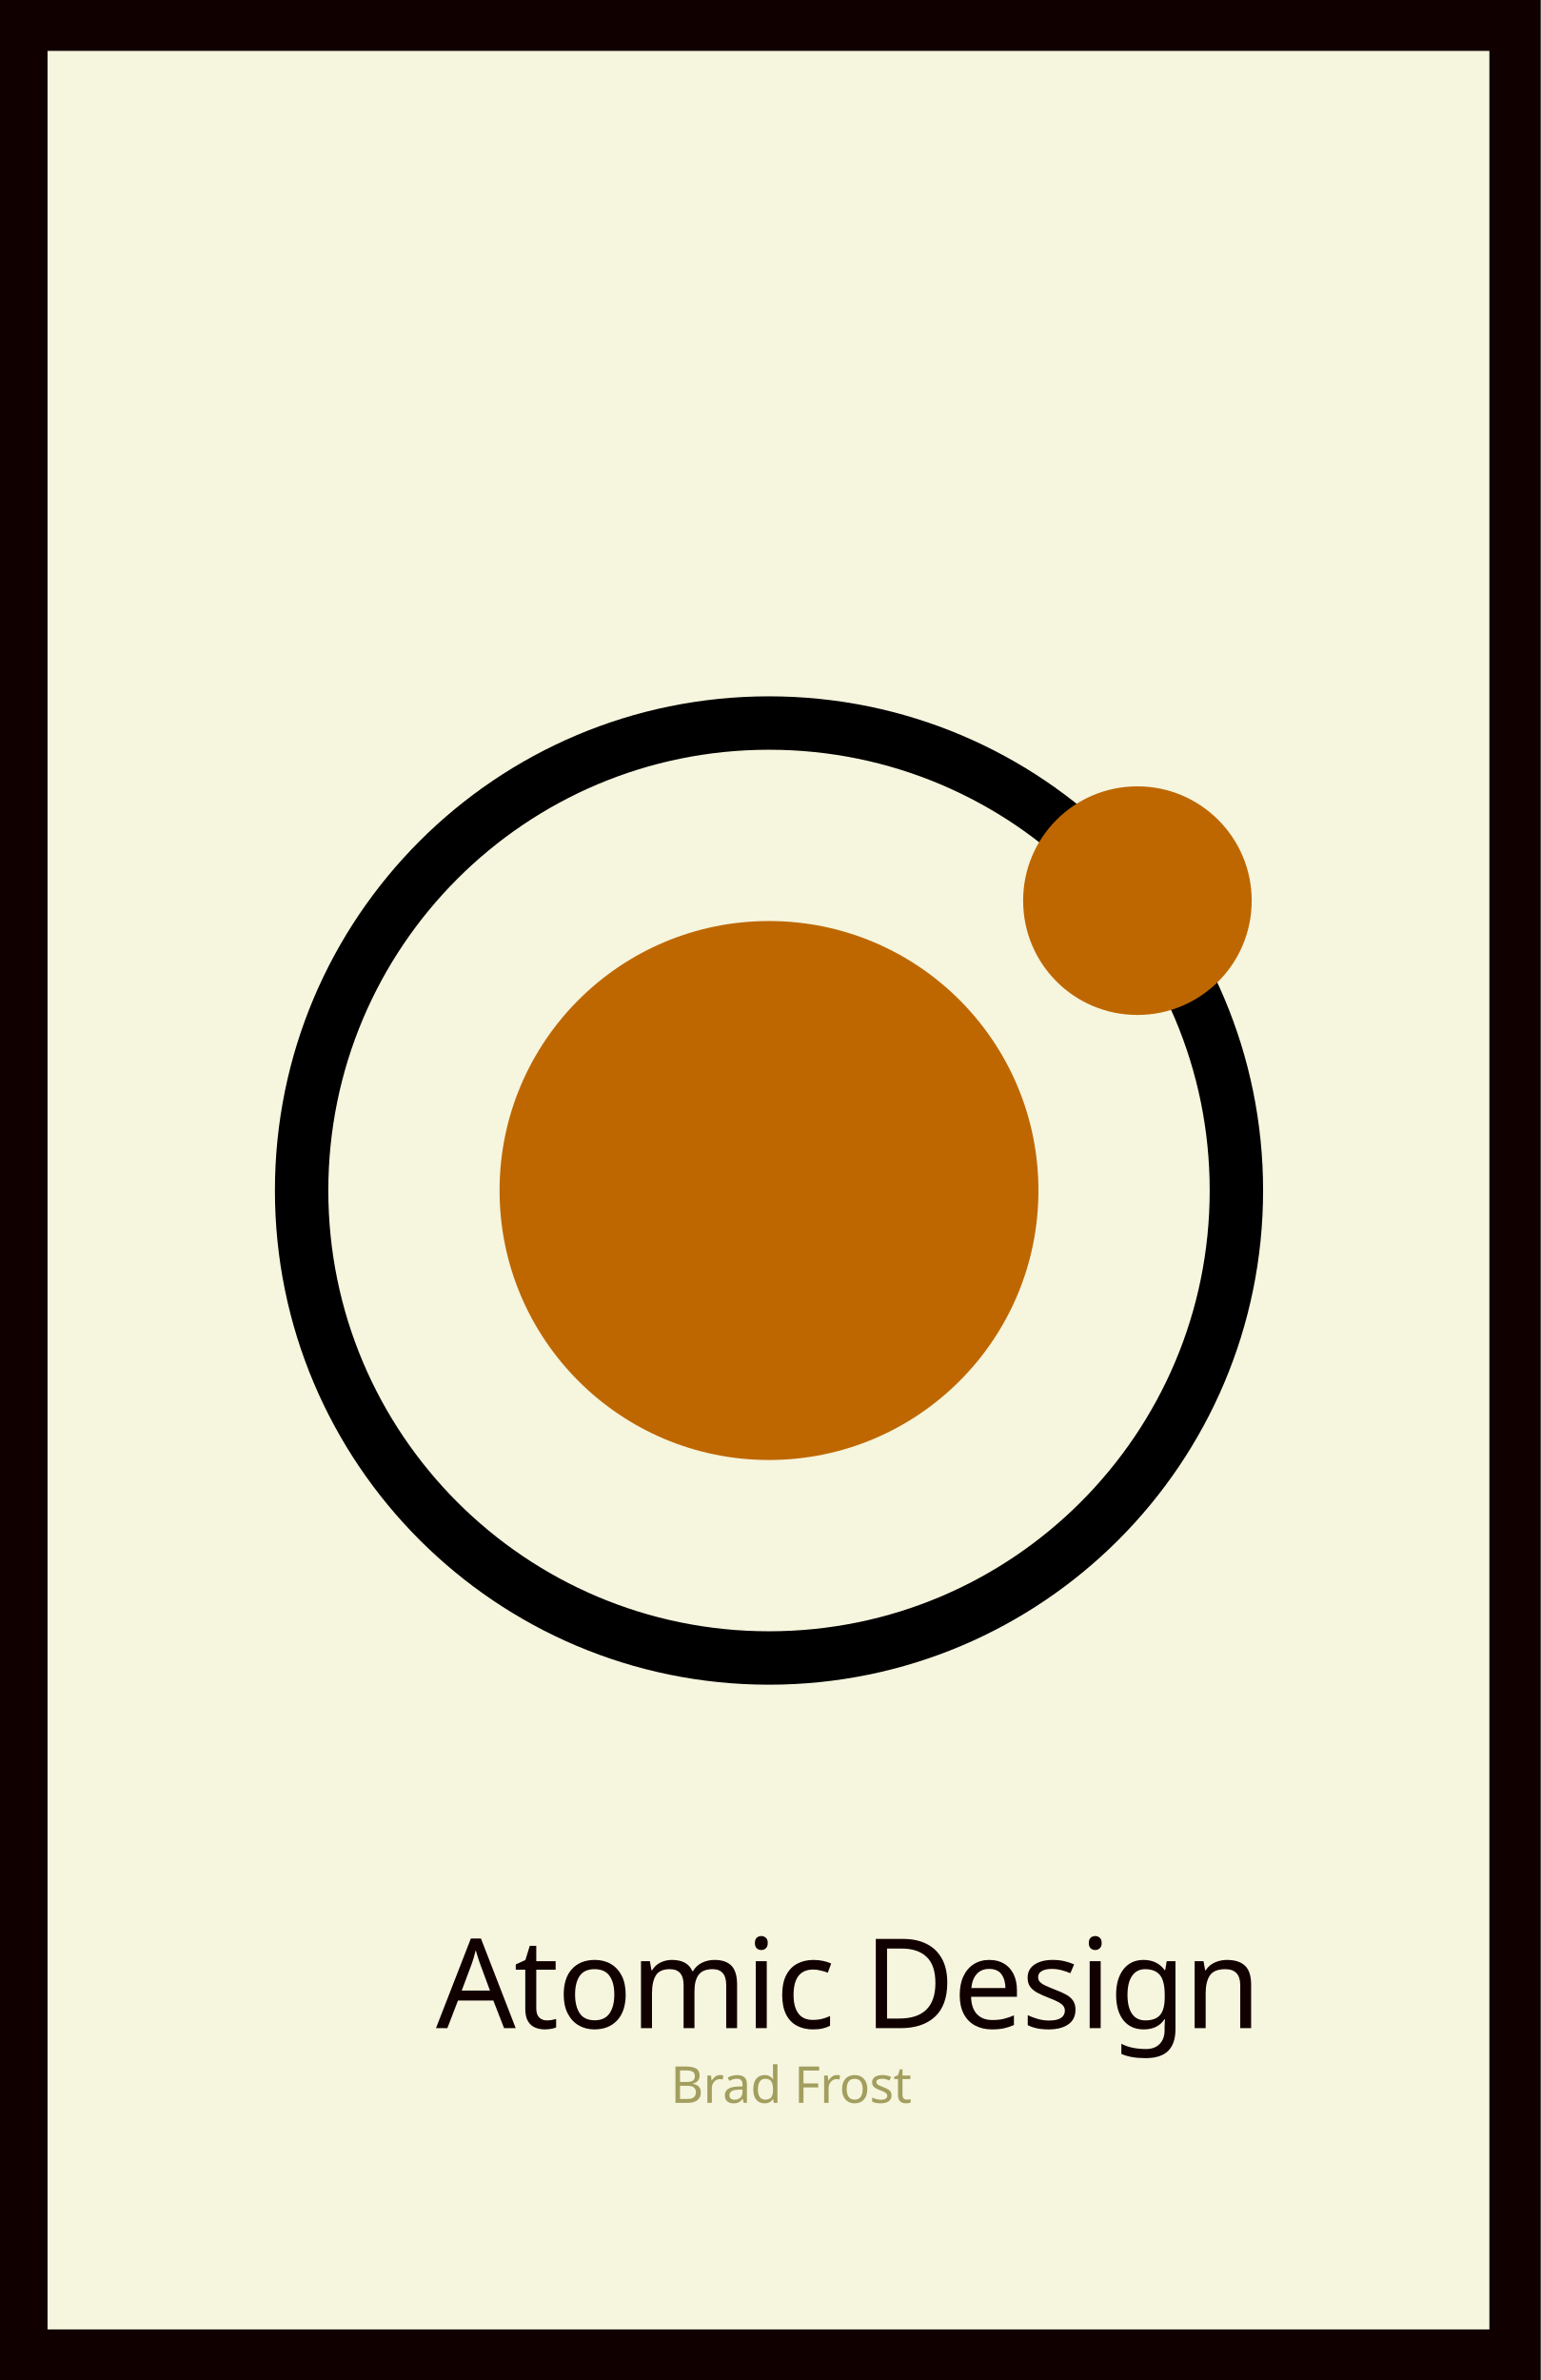
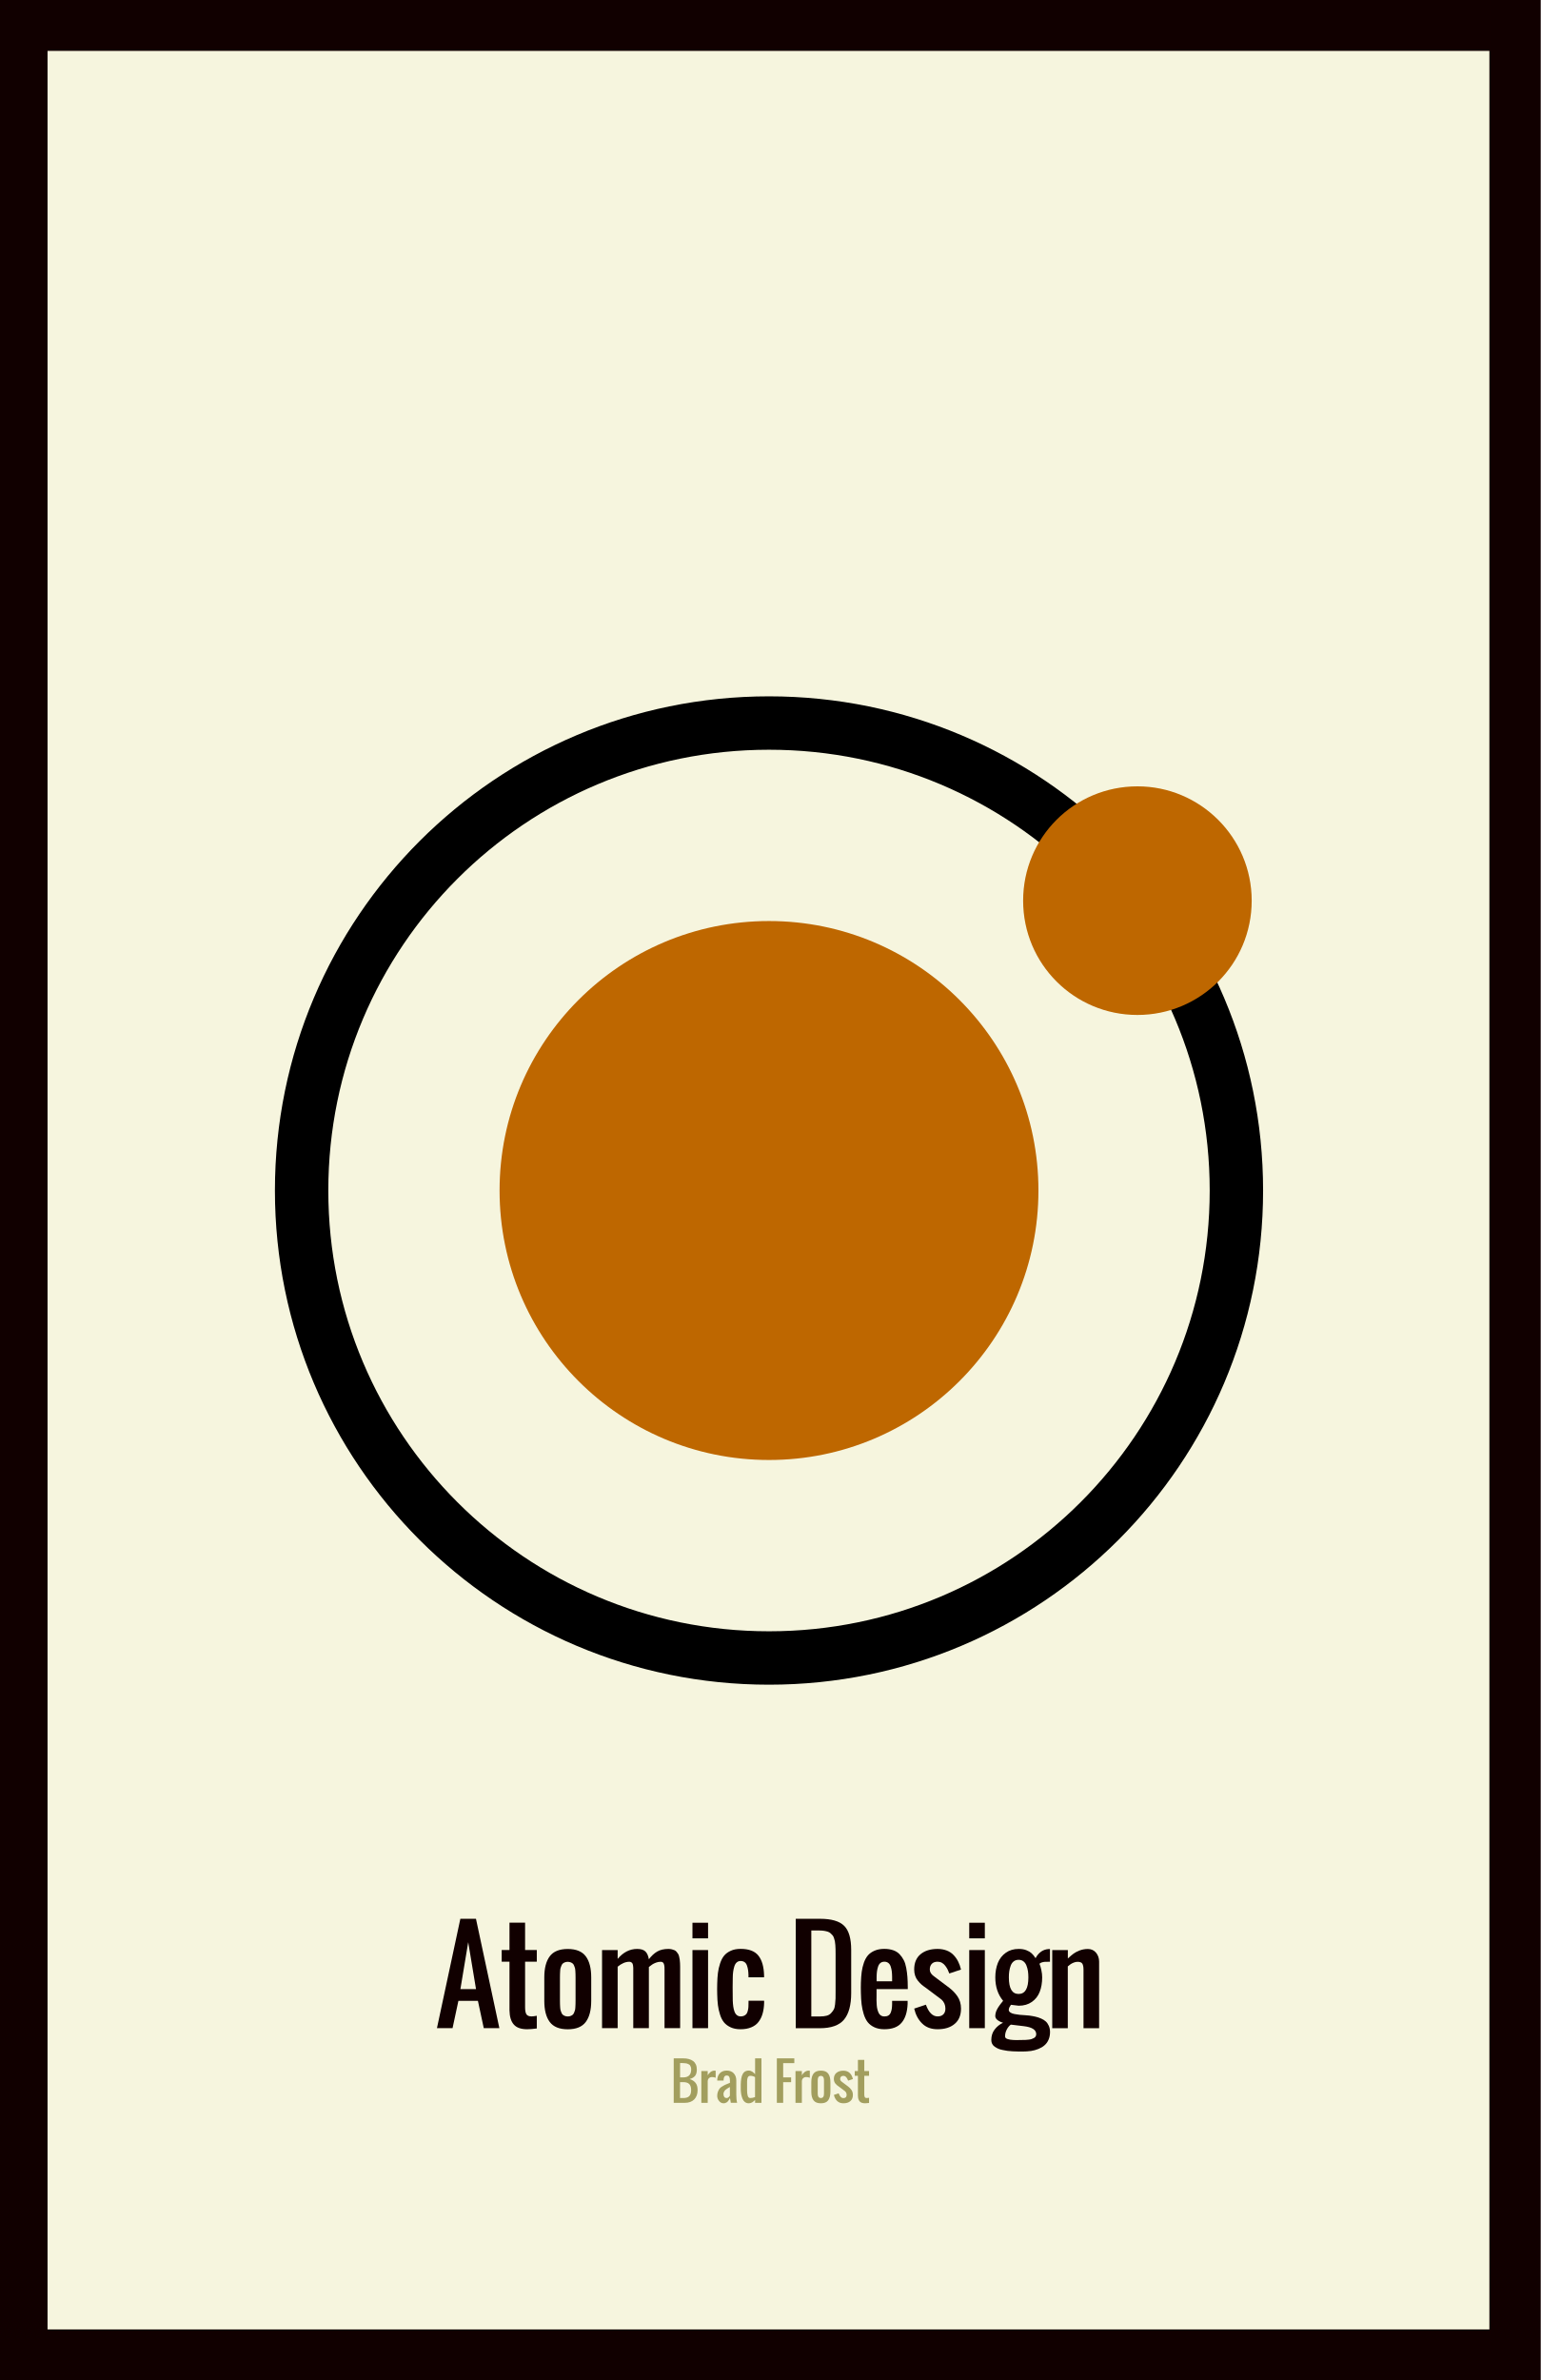
- <svg xmlns="http://www.w3.org/2000/svg" version="1.1" x="0px" y="0px" viewBox="0 0 3000 4635" style="enable-background:new 0 0 3000 4635;" xml:space="preserve">
+ <svg xmlns="http://www.w3.org/2000/svg" version="1.1" id="Layer_1" x="0px" y="0px" viewBox="0 0 3000 4635" style="enable-background:new 0 0 3000 4635;" xml:space="preserve">
  <style type="text/css">
	.st0{fill:#F6F5DE;stroke:#110000;stroke-width:100;stroke-miterlimit:10;}
	.st1{fill:none;stroke:#000000;stroke-width:104;stroke-miterlimit:10;}
	.st2{fill:#BE6700;}
- 	.st3{fill:#110000;}
- 	.st4{font-family:'Oswald-Regular';}
- 	.st5{font-size:243.379px;}
- 	.st6{letter-spacing:-4;}
- 	.st7{fill:#A29E5E;}
- 	.st8{font-size:99px;}
- 	.st9{letter-spacing:-1;}
+ 	.st3{enable-background:new    ;}
+ 	.st4{fill:#110000;}
+ 	.st5{fill:#A29E5E;}
</style>
  <g id="Layer_4">
    <rect x="42.6" y="49.1" class="st0" width="2908.5" height="4537.4" />
  </g>
  <g id="atom_1_">
    <g id="atom">
      <g>
        <g>
          <circle class="st1" cx="1497.9" cy="2318.5" r="910.4" />
          <circle class="st2" cx="1497.9" cy="2318.5" r="524.8" />
        </g>
        <path class="st2" d="M2438.1,1754c0,123.2-99.4,222.6-222.6,222.6s-222.6-99.4-222.6-222.6s99.4-222.6,222.6-222.6     C2337.7,1531.3,2438.1,1630.7,2438.1,1754z" />
      </g>
    </g>
  </g>
  <g id="title">
-     <text transform="matrix(1 0 0 1 849.2393 3949.784)" class="st3 st4 st5 st6">Atomic Design</text>
-     <text transform="matrix(1 0 0 1 1306.074 4095.204)" class="st7 st4 st8 st9">Brad Frost</text>
+     <g class="st3">
+       <path class="st4" d="M851.1,3949.8l45.6-213h30.4l45.6,213h-30.4l-11.4-53.2h-38l-11.4,53.2H851.1z M896.8,3873.7h30.4l-15.2-91.3    L896.8,3873.7z" />
+       <path class="st4" d="M1026.9,3951.9c-12,0-20.7-3-26.1-9.2c-5.4-6.1-8.2-15.3-8.4-27.7v-94.6h-15.2v-22.8h15.2v-53.2h30.4v53.2    h22.8v22.8h-22.8v88.8c0,6.1,0.8,10.6,2.5,13.4c1.7,2.9,5,4.3,10.1,4.3c2.2,0,5.6-0.4,10.2-1.2v24.7    C1038.1,3951.4,1031.8,3951.9,1026.9,3951.9z" />
+       <path class="st4" d="M1141,3937.7c-7.1,9.5-18.7,14.3-35.1,14.3c-16.3,0-28-4.8-35.1-14.3c-7.1-9.5-10.6-23.2-10.6-41.1v-45.6    c0-17.9,3.5-31.6,10.6-41.1c7.1-9.5,18.7-14.3,35.1-14.3c16.3,0,28,4.8,35.1,14.3c7.1,9.5,10.6,23.2,10.6,41.1v45.6    C1151.6,3914.5,1148.1,3928.2,1141,3937.7z M1100.3,3926c1.6,0.6,3.5,1,5.6,1s4-0.3,5.6-1c1.6-0.6,3-1.4,4-2.3    c1.1-0.9,2-2.3,2.7-4c0.7-1.8,1.3-3.3,1.7-4.7c0.4-1.3,0.7-3.3,0.8-5.8c0.2-2.5,0.3-4.5,0.3-6c0-1.5,0.1-3.7,0.1-6.6v-45.6    c0-2.9,0-5.1-0.1-6.6c0-1.5-0.1-3.5-0.3-6c-0.2-2.5-0.4-4.5-0.8-5.8c-0.4-1.3-1-2.9-1.7-4.7c-0.7-1.8-1.6-3.1-2.7-4    c-1.1-0.9-2.4-1.7-4-2.3c-1.6-0.6-3.5-1-5.6-1s-4,0.3-5.6,1c-1.6,0.6-3,1.4-4,2.3c-1.1,0.9-2,2.3-2.7,4c-0.7,1.8-1.3,3.3-1.7,4.7    c-0.4,1.3-0.7,3.3-0.8,5.8c-0.2,2.5-0.3,4.5-0.3,6c0,1.5-0.1,3.7-0.1,6.6v45.6c0,2.9,0,5.1,0.1,6.6c0,1.5,0.1,3.5,0.3,6    c0.2,2.5,0.4,4.5,0.8,5.8c0.4,1.3,1,2.9,1.7,4.7c0.7,1.8,1.6,3.1,2.7,4C1097.4,3924.6,1098.7,3925.4,1100.3,3926z" />
+       <path class="st4" d="M1172.7,3949.8v-152.1h30.4v17.2c10.9-12.9,23.5-19.4,37.9-19.4c7.3,0,12.6,1.6,16,4.8    c3.4,3.2,5.7,8.3,6.9,15.3c5-6.6,10.4-11.6,16.2-15c5.8-3.4,13.1-5.1,21.9-5.1c2.5,0,4.8,0.3,6.8,0.8c2,0.5,3.8,1.1,5.3,1.8    c1.5,0.7,2.8,1.8,4,3.3c1.1,1.5,2.1,2.8,2.9,4c0.8,1.2,1.4,3,1.9,5.3c0.5,2.3,0.9,4.2,1.1,5.7c0.2,1.5,0.4,3.7,0.6,6.7    c0.2,2.9,0.2,5.2,0.2,6.9s0,4.2,0,7.5c0,0.7,0,1.3,0,1.7v110.6h-30.4v-111c0-0.4,0-1,0-1.9c0-2.6,0-4.6-0.1-6.1    c-0.1-1.4-0.3-3.1-0.8-4.9c-0.4-1.9-1.2-3.2-2.3-4.1c-1.1-0.9-2.6-1.3-4.4-1.3c-3.1,0-6.2,0.6-9.3,1.8c-3.1,1.2-5.5,2.4-7.2,3.6    c-1.7,1.1-3.8,2.8-6.4,4.8v119.1h-30.4v-110.4c0-0.5,0-1.2,0-2.1c0-2.2,0-3.9,0-5c0-1.1-0.1-2.6-0.4-4.3c-0.3-1.8-0.7-3.1-1.1-4    c-0.5-0.9-1.2-1.7-2.3-2.4c-1-0.7-2.3-1.1-3.8-1.1c-7.4,0-15.1,3.2-22.8,9.6v119.7H1172.7z" />
+       <path class="st4" d="M1348.8,3774.9v-30.4h30.4v30.4H1348.8z M1348.8,3949.8v-152.1h30.4v152.1H1348.8z" />
+       <path class="st4" d="M1442.5,3951.9c-7.4,0-13.8-1.2-19.2-3.7c-5.4-2.5-9.8-5.7-13-9.6c-3.2-4-5.9-9-7.8-15.2    c-2-6.1-3.3-12.3-4.1-18.4c-0.8-6.1-1.2-13.3-1.4-21.5c-0.2-6.6-0.2-13.2,0-19.8c0.2-8.1,0.6-15.2,1.4-21.4    c0.8-6.2,2.1-12.3,4.2-18.5c2-6.1,4.6-11.2,7.8-15.1c3.2-3.9,7.5-7.1,13-9.6c5.4-2.5,11.8-3.7,19.2-3.7c16,0,27.5,4.3,34.5,13    c7,8.6,10.7,21.4,11.2,38.4v4h-30.4v-4.3c-0.1-3.8-0.3-7.1-0.8-10c-0.4-2.9-1.1-5.7-2.1-8.6c-1-2.9-2.5-5.1-4.6-6.6    c-2.1-1.5-4.7-2.3-7.7-2.3c-3,0-5.5,0.9-7.6,2.7c-2.1,1.8-3.6,4.3-4.7,7.7s-1.8,6.8-2.3,10.3c-0.5,3.5-0.8,7.6-0.8,12.2    c-0.3,9.8-0.3,24.6,0,44.4c0.2,4.4,0.5,8.2,1,11.5c0.5,3.3,1.2,6.5,2.3,9.5c1.1,3.1,2.6,5.4,4.7,7.1c2.1,1.7,4.6,2.5,7.5,2.5    c2.7,0,5-0.5,7-1.5c1.9-1,3.4-2.3,4.5-3.8c1-1.5,1.8-3.5,2.4-6.1c0.6-2.5,1-4.9,1.1-7.1c0.2-2.2,0.2-4.9,0.2-8.3v-3.7h30.4v3.9    c-0.2,8-1.2,15.1-3,21.2c-1.7,6.1-4.4,11.5-7.9,16.1c-3.5,4.6-8.2,8.1-14,10.5C1457.4,3950.7,1450.5,3951.9,1442.5,3951.9z" />
+       <path class="st4" d="M1550,3949.8v-213h47.2c22.3,0,38,4.6,47.1,13.7c9.2,9.1,13.7,24.8,13.7,47.2v83.7c0,23.4-4.7,40.6-14,51.8    c-9.3,11.1-25,16.7-47.1,16.7H1550z M1580.4,3927h16.8c5,0,9.3-0.5,12.8-1.4c3.6-0.9,6.5-2.6,8.7-5c2.2-2.4,4-4.7,5.2-6.9    c1.3-2.2,2.2-5.6,2.7-10.2c0.5-4.6,0.8-8.4,0.9-11.3c0.1-3,0.1-7.6,0.1-13.8c0-2.1,0-3.6,0-4.6v-68.5c0-3.9,0-7-0.1-9.3    c0-2.3-0.2-5-0.4-8.1c-0.2-3.1-0.5-5.6-0.9-7.4c-0.4-1.8-1-3.9-1.7-6.1s-1.6-4-2.7-5.3c-1.1-1.3-2.4-2.6-3.9-4    c-1.5-1.4-3.3-2.4-5.3-3.1c-2-0.7-4.4-1.2-7.1-1.7c-2.7-0.4-5.7-0.7-9-0.7h-16.2V3927z" />
+       <path class="st4" d="M1722.4,3951.9c-7.4,0-13.8-1.3-19.2-3.8c-5.4-2.5-9.7-5.8-13-9.9c-3.2-4.1-5.8-9.3-7.8-15.7    c-2-6.4-3.3-12.8-4.1-19.1c-0.8-6.4-1.2-13.8-1.4-22.3c-0.2-6.7-0.2-13.3,0-20c0.2-7.9,0.8-15,1.6-21.1c0.8-6.1,2.3-12.1,4.3-17.9    c2.1-5.8,4.7-10.5,8-14.3c3.3-3.7,7.6-6.7,13-9s11.6-3.4,18.7-3.4c6.5,0,12.2,0.9,17.2,2.6c5,1.7,9.1,4.3,12.4,7.7    c3.3,3.4,6,7.3,8.2,11.5c2.2,4.2,3.8,9.3,4.9,15.3c1.1,6,1.9,11.9,2.3,17.6c0.4,5.8,0.7,12.4,0.7,20v3.6h-60.8v7.6    c0,1,0,2.7,0,4.9c-0.2,2.9-0.2,6-0.1,9.1c0.1,3.1,0.3,6.2,0.4,9.2c0.2,3,0.6,5.9,1.3,8.6s1.6,5.1,2.6,7.2c1,2.1,2.5,3.7,4.3,4.9    c1.9,1.2,4.1,1.8,6.6,1.8c3.2,0,5.8-0.6,7.8-1.8c2.1-1.2,3.6-3.1,4.6-5.5c1-2.5,1.7-4.9,2.1-7.4c0.4-2.5,0.6-5.5,0.7-9.3v-6.4    h30.2v6.1c-0.7,16.2-4.7,28.5-12,36.8C1748.8,3947.8,1737.6,3951.9,1722.4,3951.9z M1707.5,3858.5h30.2v-9.2    c-0.1-4-0.3-7.6-0.7-10.6c-0.4-3-1.1-6-2.1-9c-1-3-2.5-5.3-4.6-6.9c-2.1-1.6-4.6-2.4-7.6-2.4c-3.1,0-5.7,0.8-7.8,2.5    c-2.1,1.7-3.6,4.1-4.6,7.2c-1,3.1-1.7,6.2-2.1,9.2c-0.4,3-0.6,6.6-0.7,10.8V3858.5z" />
+       <path class="st4" d="M1826.3,3951.9c-12.5,0-22.6-3.7-30.1-11.2c-7.6-7.4-12.7-17.1-15.5-29l22.8-7.6    c5.5,15.2,13.1,22.8,22.8,22.8c4.8,0,8.6-1.3,11.2-4c2.7-2.7,4-6.4,4-11.2c0-7-2.5-12.9-7.6-17.6l-30.4-22.8    c-3.4-2.3-6.3-4.5-8.6-6.5c-2.3-2-4.6-4.5-7-7.4c-2.4-2.9-4.2-6.2-5.4-9.9c-1.2-3.6-1.8-7.6-1.8-11.9c0-13,4.1-22.9,12.4-29.8    c8.3-6.9,19.4-10.3,33.2-10.3c6.6,0,12.5,1.1,17.8,3.1c5.3,2.1,9.8,5,13.4,8.9c3.6,3.8,6.6,8,8.9,12.7c2.3,4.6,4.2,9.8,5.5,15.5    l-22.8,7.6c-1.1-3-2.2-5.6-3.3-7.8c-1.1-2.2-2.6-4.5-4.5-7.1c-1.9-2.5-4.1-4.5-6.6-5.9c-2.5-1.4-5.3-2.1-8.4-2.1    c-4.8,0-8.6,1.3-11.2,4c-2.7,2.7-4,6.4-4,11.2c0,4.8,2.5,9,7.6,12.8l30.4,22.8c3.4,2.7,6.3,5.3,8.7,7.8c2.4,2.5,4.8,5.4,7.1,8.7    c2.3,3.3,4,7,5.2,11c1.2,4,1.8,8.4,1.8,13c0,13-4.1,22.9-12.4,29.8C1851.3,3948.5,1840.2,3951.9,1826.3,3951.9z" />
+       <path class="st4" d="M1887.9,3774.9v-30.4h30.4v30.4H1887.9z M1887.9,3949.8v-152.1h30.4v152.1H1887.9z" />
+       <path class="st4" d="M1991.7,3995.3c-3.8,0-6.9,0-9.3-0.1c-2.4,0-5.6-0.1-9.7-0.3c-4.1-0.2-7.6-0.5-10.3-0.9    c-2.8-0.4-5.9-1-9.5-1.7c-3.6-0.7-6.5-1.6-8.9-2.7c-2.3-1.1-4.6-2.4-6.7-3.9c-2.1-1.5-3.7-3.3-4.8-5.5c-1.1-2.2-1.6-4.6-1.6-7.3    c0-7.9,2.1-14.7,6.4-20.3c4.2-5.6,9.7-10.1,16.5-13.4c-4.1-1.1-7.7-2.8-10.7-5.1c-3-2.3-4.5-5-4.5-8.3c0-1.3,0.2-2.8,0.5-4.3    c0.3-1.5,0.7-2.9,1.1-4.1c0.4-1.2,1-2.6,1.9-4.2c0.9-1.6,1.6-2.8,2.1-3.7c0.5-0.9,1.4-2.2,2.6-3.8c1.2-1.6,2-2.7,2.4-3.3    c0.4-0.6,1.3-1.7,2.6-3.2c1.3-1.5,2-2.4,2.1-2.7c-10.1-12-15.2-27.3-15.2-45.6c0-10.5,1.7-19.9,5-28.2c3.3-8.2,8.5-14.8,15.5-19.8    c7-5,15.4-7.4,25.1-7.4c5.6,0,10.5,0.8,14.7,2.4c4.2,1.6,7.6,3.6,10.3,6c2.7,2.4,5.2,5.6,7.8,9.6c6-11.2,14.6-17.1,25.7-17.8    c0.2,0,0.5,0,0.7,0c0.2,0,0.5,0,0.9,0s0.6,0,0.8,0v24.8c-0.4,0-1,0-1.9,0c-3.4,0-6,0-7.7,0.1c-1.7,0.1-3.7,0.4-5.8,1    c-2.1,0.6-3.8,1.5-5.1,2.8c1.4,3.1,2.7,7.2,3.7,12.3c1.1,5.1,1.6,9.8,1.6,14.2c0,10.6-1.6,20-4.8,28.2    c-3.2,8.2-8.3,14.7-15.3,19.6c-7,4.9-15.5,7.4-25.5,7.4l-15.3-1.8c-0.2,0.4-0.6,1.1-1.2,2.1c-0.6,1-1.1,1.8-1.5,2.4    c-0.4,0.6-0.7,1.4-1,2.4c-0.3,1-0.5,1.9-0.5,2.8c0,2.1,1,3.8,3,5.2c2,1.4,4.7,2.5,8.2,3.1c3.5,0.7,6.8,1.2,10,1.5    c3.2,0.3,6.8,0.6,10.8,0.8c4,0.2,6.7,0.4,8.2,0.7c4.5,0.6,8.5,1.4,12.1,2.2c3.5,0.8,7.1,2,10.8,3.6c3.7,1.6,6.7,3.5,9.1,5.7    c2.4,2.2,4.3,5.1,5.9,8.6c1.5,3.5,2.3,7.5,2.3,12c0,5.5-1,10.5-2.9,14.9c-1.9,4.4-4.5,8-7.8,10.8c-3.2,2.9-7.2,5.2-11.8,7.1    c-4.6,1.9-9.4,3.2-14.5,4C2002.9,3994.9,1997.5,3995.3,1991.7,3995.3z M1991.7,3972.8c2.1,0,4.1,0,5.8-0.1    c1.7-0.1,3.7-0.2,5.9-0.5c2.2-0.2,4.1-0.6,5.8-1.1c1.6-0.5,3.2-1.2,4.6-2c1.5-0.8,2.6-1.8,3.4-3.1c0.8-1.3,1.2-2.8,1.2-4.5    c0-8.5-8.1-13.7-24.4-15.6l-25.1-3c-3.1,2.2-5.7,5.4-7.9,9.6c-2.2,4.2-3.3,8.6-3.3,13.2c0,1.3,0.4,2.4,1.3,3.3    c0.9,0.9,2.2,1.6,3.9,2.1c1.7,0.5,3.4,0.9,5.2,1.2c1.8,0.3,3.9,0.5,6.4,0.6c2.5,0.1,4.6,0.1,6.3,0.1c1.7,0,3.8,0,6.1-0.1    C1989.2,3972.9,1990.8,3972.8,1991.7,3972.8z M1984.1,3883.2c12.7,0,19-10.8,19-32.3c0-4.4-0.3-8.4-0.8-12.1    c-0.6-3.7-1.5-7.3-2.9-10.8c-1.3-3.5-3.3-6.3-5.9-8.3c-2.6-2-5.7-3-9.4-3c-3.7,0-6.9,1-9.5,3c-2.6,2-4.6,4.8-5.9,8.3    c-1.3,3.5-2.2,7.1-2.8,10.8c-0.6,3.7-0.8,7.7-0.8,12.1C1965.1,3872.5,1971.4,3883.2,1984.1,3883.2z" />
+       <path class="st4" d="M2049.6,3949.8v-152.1h30.4v16.4c4.5-4.1,8.2-7.3,11.1-9.4c2.9-2.2,6.8-4.2,11.8-6.2c5-1.9,10.4-2.9,16.1-2.9    c6.5,0,11.8,2.4,15.8,7.1c4,4.8,6.1,10.6,6.1,17.5v129.7h-30.4v-114.1c0-5.3-0.8-9.2-2.3-11.6c-1.5-2.4-4.6-3.6-9.2-3.6    c-2.6,0-5.2,0.5-7.8,1.6c-2.6,1.1-4.5,2.1-5.8,3c-1.3,0.9-3.1,2.4-5.5,4.3v120.4H2049.6z" />
+     </g>
+     <g class="st3">
+       <path class="st5" d="M1312.3,4095.2v-86.6h18.6c4,0,7.6,0.4,10.7,1.3c3.2,0.8,5.9,2.1,8.3,3.8c2.4,1.7,4.2,4,5.5,6.8    c1.3,2.8,1.9,6.1,1.9,9.8c0,5.4-1.1,9.5-3.4,12.4c-2.3,2.8-5.8,4.9-10.6,6.2c5.2,1.7,9,4.2,11.6,7.5c2.6,3.3,3.9,8,3.9,14.1    c0,7.6-2.2,13.7-6.6,18.1c-4.4,4.4-10.5,6.6-18.1,6.6H1312.3z M1324.6,4045.7h6.2c10.3,0,15.5-5.2,15.5-15.5    c0-1.7-0.2-3.2-0.6-4.5c-0.4-1.3-0.9-2.4-1.5-3.3c-0.6-0.9-1.5-1.6-2.6-2.2c-1.2-0.6-2.2-1.1-3.2-1.4s-2.3-0.6-4.1-0.7    c-1.8-0.1-3.3-0.2-4.5-0.3c-1.2,0-2.9,0-5.1,0V4045.7z M1324.6,4085.9h6.2c5.3,0,9.3-1.2,11.7-3.7c2.5-2.5,3.7-6.4,3.7-11.8    c0-5.4-1.2-9.3-3.7-11.8c-2.5-2.5-6.4-3.7-11.7-3.7h-6.2V4085.9z" />
+       <path class="st5" d="M1366.1,4095.2v-61.9h12.4v8.3c1.3-2.4,3.1-4.6,5.5-6.4c2.4-1.8,5.1-2.7,8-2.7c0.1,0,0.8,0.1,2,0.2v13.7    c-2.3-0.9-4.6-1.4-6.9-1.4c-2.6,0-4.7,0.8-6.2,2.3c-1.6,1.5-2.4,3.6-2.4,6.1v41.8H1366.1z" />
+       <path class="st5" d="M1409.4,4096.1c-3.4,0-6.4-1.5-8.8-4.5c-2.4-3-3.6-6.3-3.6-10.1c0-3,0.5-5.7,1.5-8.2c1-2.4,2.1-4.4,3.2-5.9    c1.1-1.5,3-3,5.7-4.5c2.6-1.6,4.6-2.6,6-3.2s3.7-1.5,7.1-2.9c0.6-0.2,1-0.4,1.3-0.5v-4.4c0-3.1-0.4-5.6-1.3-7.3    c-0.9-1.7-2.5-2.6-4.9-2.6c-2.1,0-3.6,0.7-4.6,2.2c-0.9,1.5-1.4,3.5-1.6,6.1c0,0.4,0,0.9,0,1.6h-12.4c0.1-5.9,1.7-10.7,5-14.2    c3.3-3.5,7.8-5.3,13.6-5.3c5.8,0,10.3,1.8,13.6,5.3c3.3,3.6,5,8.3,5,14.1v27.8c0,6.4,0.5,11.6,1.6,15.5h-12.3l-1.6-9.3    c-0.6,1.3-1.2,2.3-1.6,3c-0.4,0.7-1,1.6-1.8,2.6c-0.8,1-1.5,1.9-2.3,2.4c-0.8,0.6-1.7,1.1-2.9,1.5    C1412.1,4095.9,1410.8,4096.1,1409.4,4096.1z M1415.6,4085.9c0.9,0,1.7-0.3,2.5-0.8c0.8-0.5,1.4-1,1.9-1.5    c0.4-0.5,0.9-1.1,1.5-1.9c0.1-0.2,0.2-0.3,0.2-0.3v-17.1c-0.5,0.4-1.4,0.9-2.6,1.6c-1.2,0.7-2.1,1.3-2.9,1.8    c-0.7,0.5-1.6,1.1-2.6,1.9c-1,0.8-1.8,1.6-2.3,2.4c-0.5,0.8-1,1.7-1.5,2.8c-0.4,1.1-0.6,2.2-0.6,3.4    C1409.4,4083.4,1411.5,4085.9,1415.6,4085.9z" />
+       <path class="st5" d="M1458.3,4096.1c-2.7,0-5.1-0.8-7.2-2.3c-2-1.5-3.6-3.6-4.7-6.3c-1.1-2.6-1.9-5.4-2.5-8.2    c-0.5-2.9-0.9-5.9-1-9.2c-0.1-1.5-0.1-5.2,0-11.1c0.1-2.1,0.2-4.1,0.3-5.8c0.1-1.7,0.3-3.5,0.7-5.4c0.3-1.9,0.7-3.5,1.2-5    c0.5-1.4,1.1-2.8,1.9-4.2c0.8-1.3,1.7-2.4,2.7-3.3c1-0.9,2.3-1.6,3.7-2.1c1.5-0.5,3.1-0.8,4.8-0.8c1.4,0,2.7,0.2,3.9,0.6    c1.2,0.4,2.4,1,3.5,1.7c1.1,0.8,2,1.5,2.6,2.1c0.7,0.6,1.5,1.5,2.6,2.6v-30.8h12.4v86.6h-12.4v-5.6c-1.9,1.9-3.8,3.5-5.7,4.7    C1463,4095.5,1460.8,4096.1,1458.3,4096.1z M1461.4,4085.9c3,0,6.1-0.6,9.3-1.9v-38.9c-2.8-1.6-5.9-2.5-9.3-2.5    c-1.2,0-2.3,0.3-3.1,0.9c-0.8,0.6-1.5,1.5-1.9,2.6c-0.4,1.1-0.7,2.3-0.9,3.5c-0.2,1.2-0.3,2.6-0.3,4.3c-0.1,7.2-0.1,12.9,0,17.2    c0,2.1,0.1,3.9,0.3,5.5c0.2,1.6,0.5,3.2,0.9,4.7c0.4,1.5,1.1,2.7,1.9,3.5C1459.2,4085.5,1460.2,4085.9,1461.4,4085.9z" />
+       <path class="st5" d="M1513.2,4095.2v-86.6h34v9.3h-21.7v27.8h15.5v9.3h-15.5v40.2H1513.2z" />
+       <path class="st5" d="M1549.5,4095.2v-61.9h12.4v8.3c1.3-2.4,3.1-4.6,5.5-6.4c2.4-1.8,5.1-2.7,8-2.7c0.1,0,0.8,0.1,2,0.2v13.7    c-2.3-0.9-4.6-1.4-6.9-1.4c-2.6,0-4.7,0.8-6.2,2.3c-1.6,1.5-2.4,3.6-2.4,6.1v41.8H1549.5z" />
+       <path class="st5" d="M1613.2,4090.3c-2.9,3.9-7.6,5.8-14.3,5.8c-6.6,0-11.4-1.9-14.3-5.8s-4.3-9.4-4.3-16.7V4055    c0-7.3,1.4-12.9,4.3-16.7s7.6-5.8,14.3-5.8c6.6,0,11.4,1.9,14.3,5.8s4.3,9.4,4.3,16.7v18.6    C1617.5,4080.8,1616,4086.4,1613.2,4090.3z M1596.6,4085.5c0.7,0.3,1.4,0.4,2.3,0.4s1.6-0.1,2.3-0.4c0.7-0.3,1.2-0.6,1.6-0.9    c0.4-0.4,0.8-0.9,1.1-1.6c0.3-0.7,0.5-1.4,0.7-1.9c0.2-0.5,0.3-1.3,0.3-2.4c0.1-1,0.1-1.8,0.1-2.4c0-0.6,0-1.5,0-2.7V4055    c0-1.2,0-2.1,0-2.7c0-0.6-0.1-1.4-0.1-2.4c-0.1-1-0.2-1.8-0.3-2.4c-0.2-0.5-0.4-1.2-0.7-1.9c-0.3-0.7-0.7-1.3-1.1-1.6    c-0.4-0.4-1-0.7-1.6-0.9c-0.7-0.3-1.4-0.4-2.3-0.4s-1.6,0.1-2.3,0.4c-0.7,0.3-1.2,0.6-1.6,0.9c-0.4,0.4-0.8,0.9-1.1,1.6    c-0.3,0.7-0.5,1.4-0.7,1.9c-0.2,0.5-0.3,1.3-0.3,2.4c-0.1,1-0.1,1.8-0.1,2.4c0,0.6,0,1.5,0,2.7v18.6c0,1.2,0,2.1,0,2.7    c0,0.6,0.1,1.4,0.1,2.4c0.1,1,0.2,1.8,0.3,2.4c0.2,0.5,0.4,1.2,0.7,1.9c0.3,0.7,0.7,1.3,1.1,1.6    C1595.4,4085,1595.9,4085.3,1596.6,4085.5z" />
+       <path class="st5" d="M1642.9,4096.1c-5.1,0-9.2-1.5-12.3-4.5c-3.1-3-5.2-7-6.3-11.8l9.3-3.1c2.2,6.2,5.3,9.3,9.3,9.3    c2,0,3.5-0.5,4.6-1.6c1.1-1.1,1.6-2.6,1.6-4.6c0-2.9-1-5.3-3.1-7.2l-12.4-9.3c-1.4-0.9-2.5-1.8-3.5-2.6c-0.9-0.8-1.9-1.8-2.9-3    c-1-1.2-1.7-2.5-2.2-4c-0.5-1.5-0.8-3.1-0.8-4.8c0-5.3,1.7-9.3,5.1-12.1c3.4-2.8,7.9-4.2,13.5-4.2c2.7,0,5.1,0.4,7.3,1.3    c2.2,0.9,4,2.1,5.4,3.6c1.5,1.5,2.7,3.3,3.6,5.1c0.9,1.9,1.7,4,2.2,6.3l-9.3,3.1c-0.5-1.2-0.9-2.3-1.4-3.2    c-0.5-0.9-1.1-1.8-1.8-2.9c-0.8-1-1.7-1.8-2.7-2.4c-1-0.6-2.2-0.8-3.4-0.8c-2,0-3.5,0.5-4.6,1.6c-1.1,1.1-1.6,2.6-1.6,4.6    c0,1.9,1,3.7,3.1,5.2l12.4,9.3c1.4,1.1,2.6,2.2,3.6,3.2c1,1,1.9,2.2,2.9,3.5c0.9,1.3,1.6,2.8,2.1,4.5c0.5,1.6,0.7,3.4,0.7,5.3    c0,5.3-1.7,9.3-5.1,12.1C1653,4094.7,1648.5,4096.1,1642.9,4096.1z" />
+       <path class="st5" d="M1685.1,4096.1c-4.9,0-8.4-1.2-10.6-3.7c-2.2-2.5-3.3-6.2-3.4-11.3v-38.5h-6.2v-9.3h6.2v-21.7h12.4v21.7h9.3    v9.3h-9.3v36.1c0,2.5,0.3,4.3,1,5.5s2,1.7,4.1,1.7c0.9,0,2.3-0.2,4.2-0.5v10.1C1689.7,4095.9,1687.1,4096.1,1685.1,4096.1z" />
+     </g>
  </g>
</svg>
